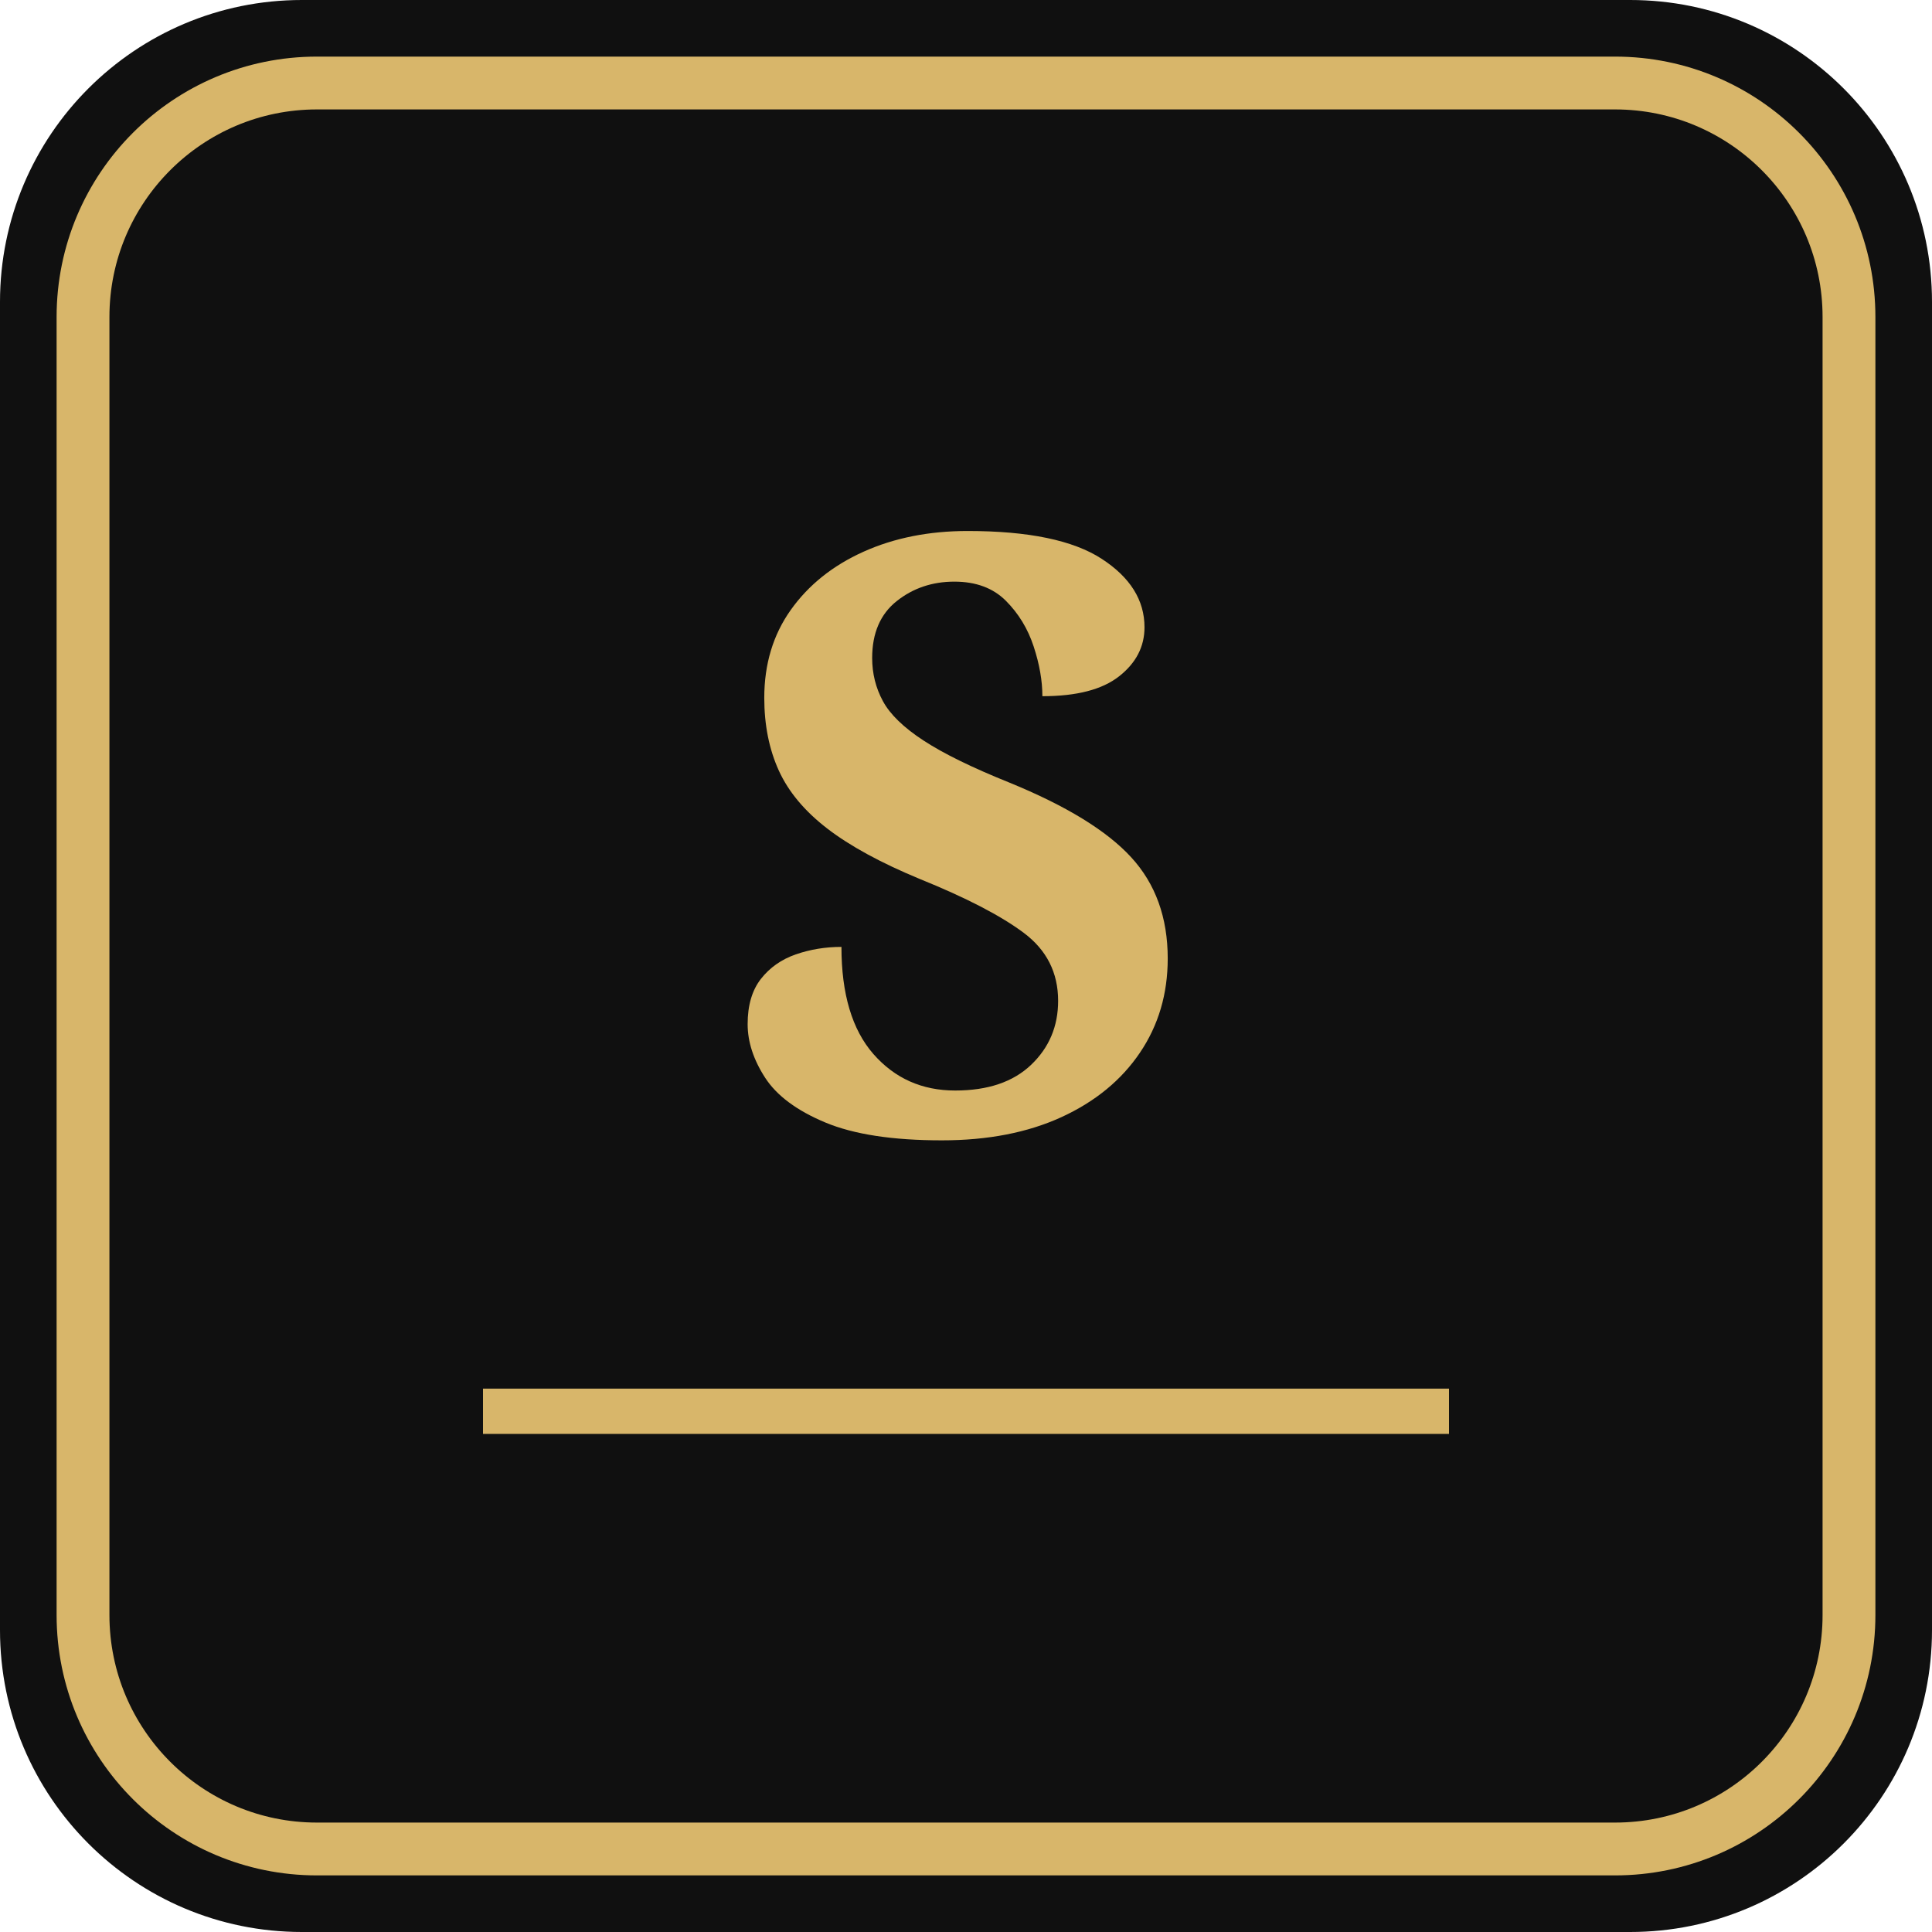
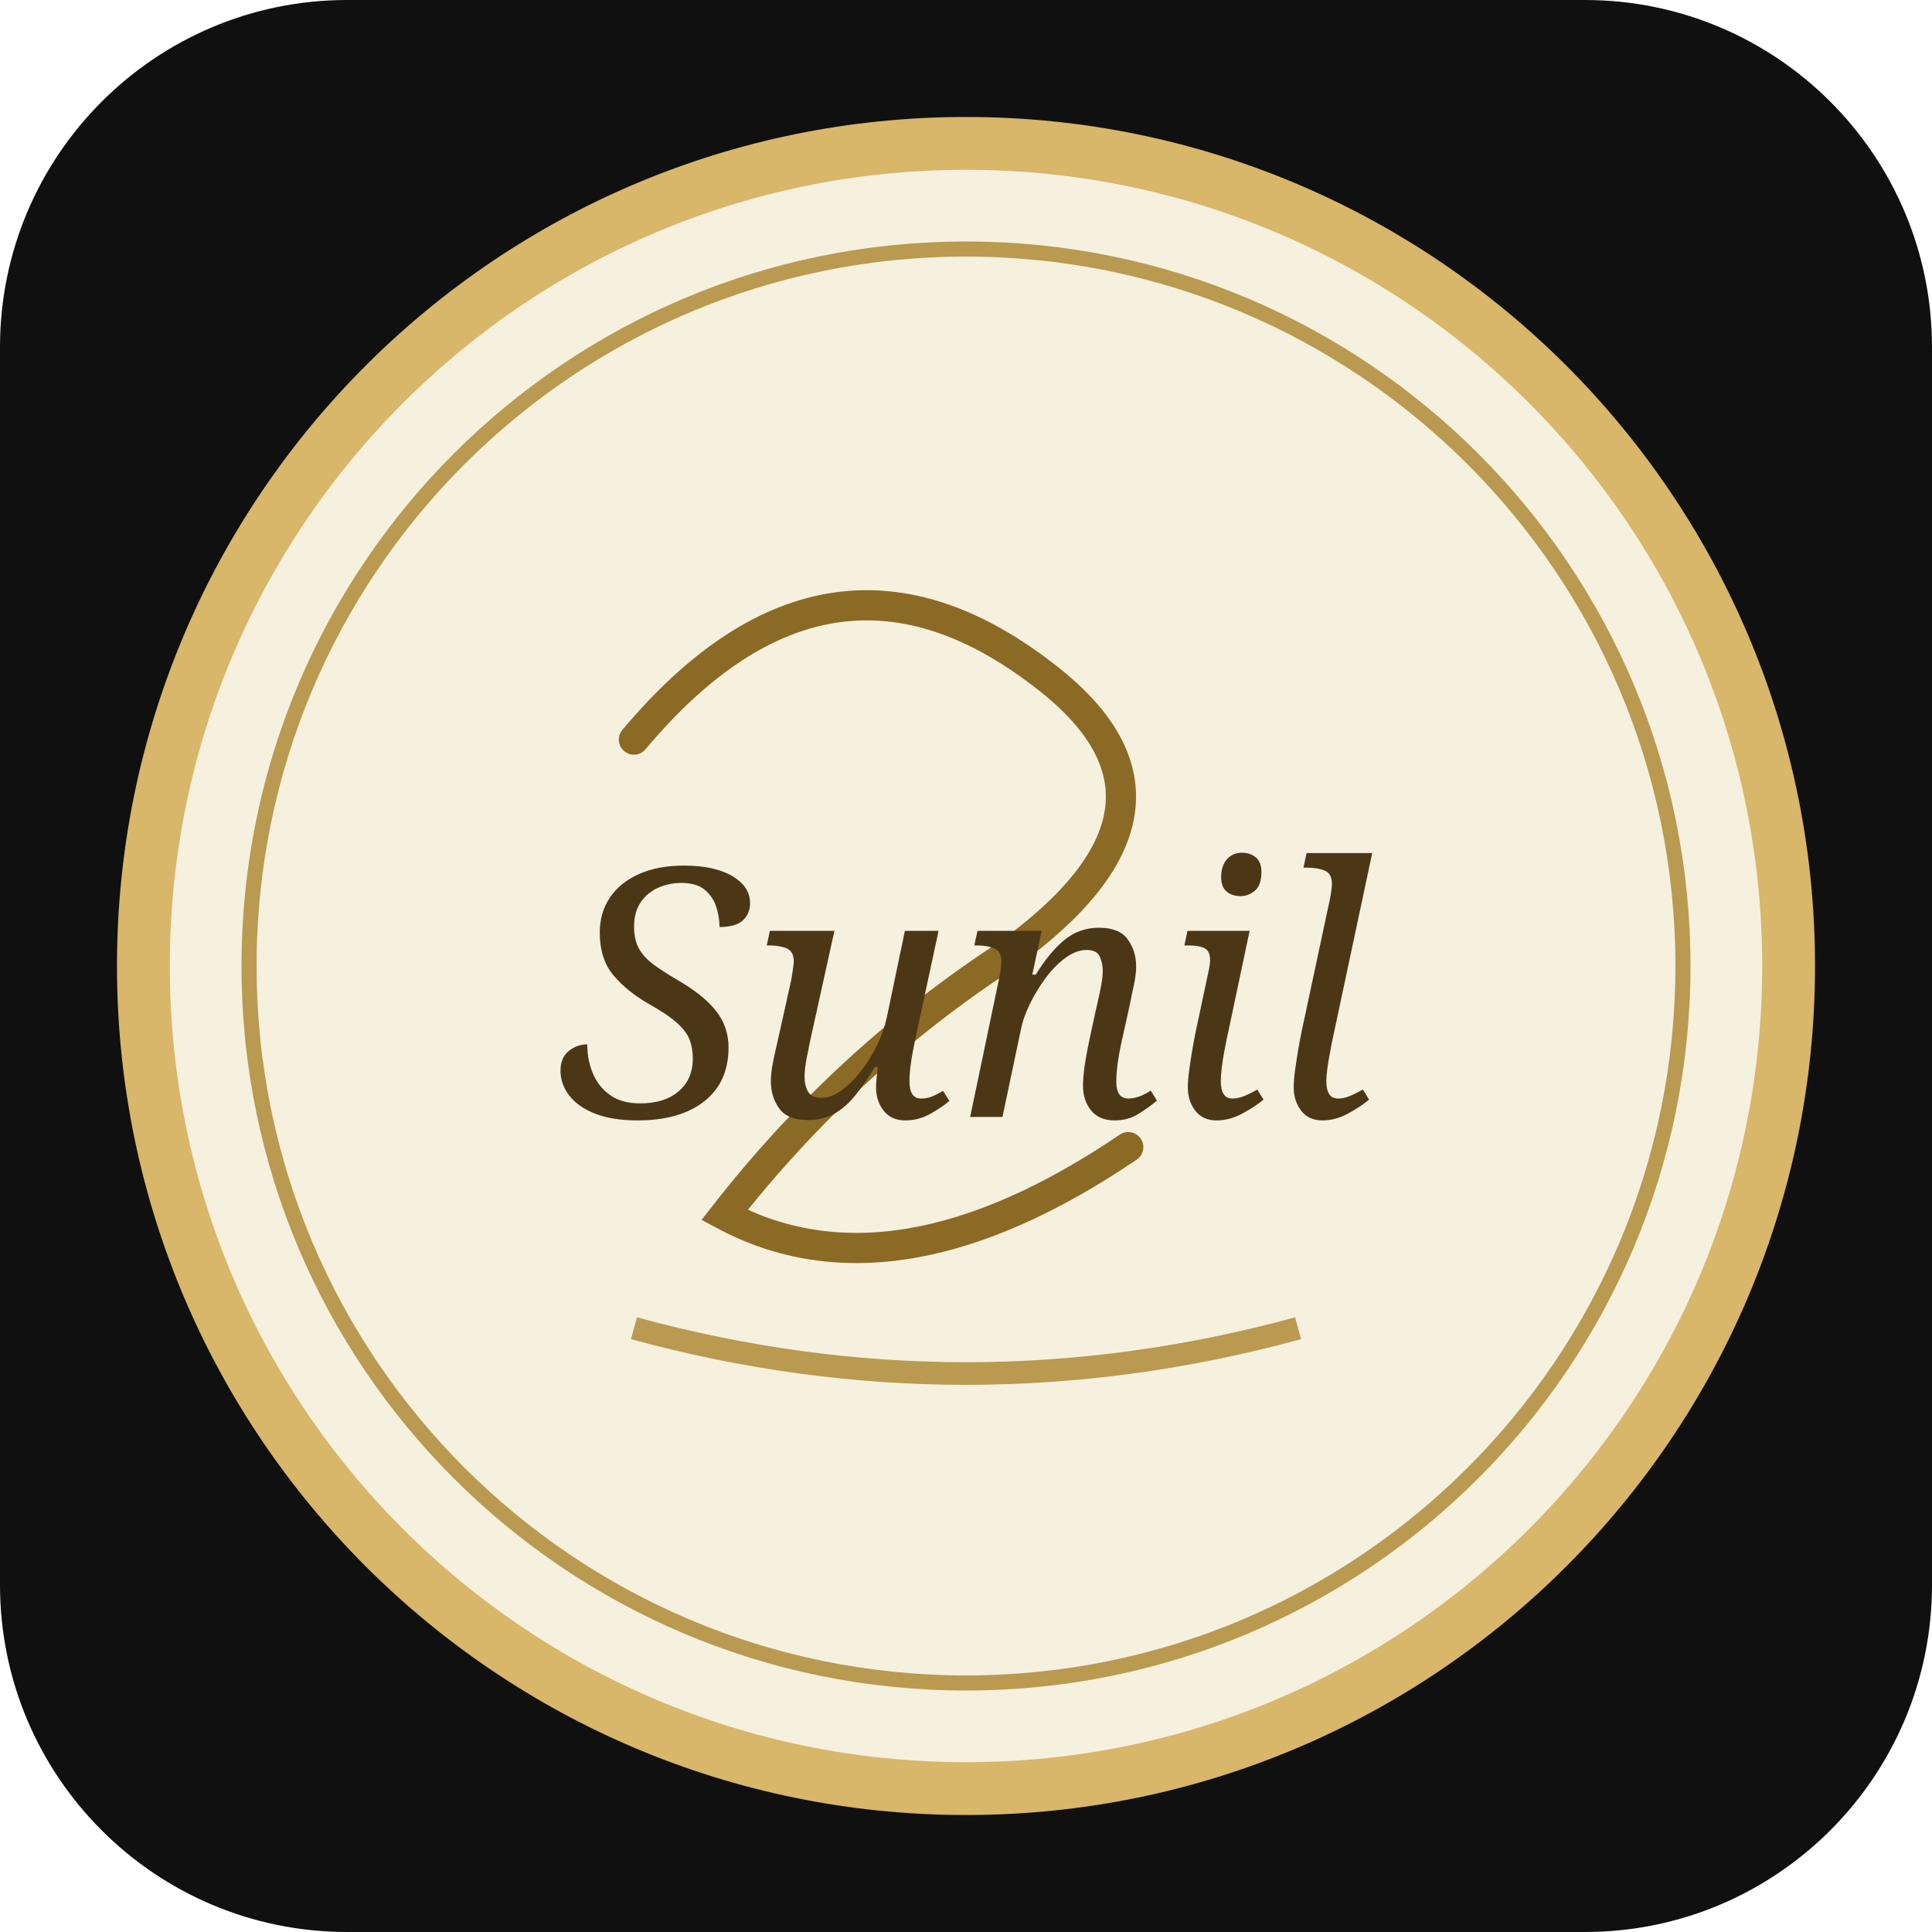
<svg xmlns="http://www.w3.org/2000/svg" width="512" height="512" viewBox="0 0 512 512">
-   <rect width="512" height="512" rx="80" fill="#101010" />
-   <rect x="22" y="22" width="468" height="468" rx="62" fill="none" stroke="#D8B66A" stroke-width="14" />
-   <text x="256" y="300" font-family="Georgia,serif" font-size="220" font-weight="bold" text-anchor="middle" fill="#D8B66A">S</text>
-   <path d="M128 374H384" stroke="#D8B66A" stroke-width="12" />
+   <rect width="512" height="512" rx="92" fill="#101010" />
+   <circle cx="256" cy="256" r="218" fill="#F6F0DF" stroke="#D8B66A" stroke-width="14" />
+   <circle cx="256" cy="256" r="190" fill="none" stroke="#B99A50" stroke-width="4" />
+   <path d="M168 196 Q220 134 278 180 Q321 214 267 253 Q224 281 192 322 Q237 346 299 304" fill="none" stroke="#8B6A25" stroke-width="8" stroke-linecap="round" />
+   <text x="256" y="296" text-anchor="middle" font-family="Georgia,serif" font-style="italic" font-size="92" fill="#4B3716">Sunil</text>
+   <path d="M168 352 Q256 376 344 352" fill="none" stroke="#B99A50" stroke-width="6" />
</svg>
